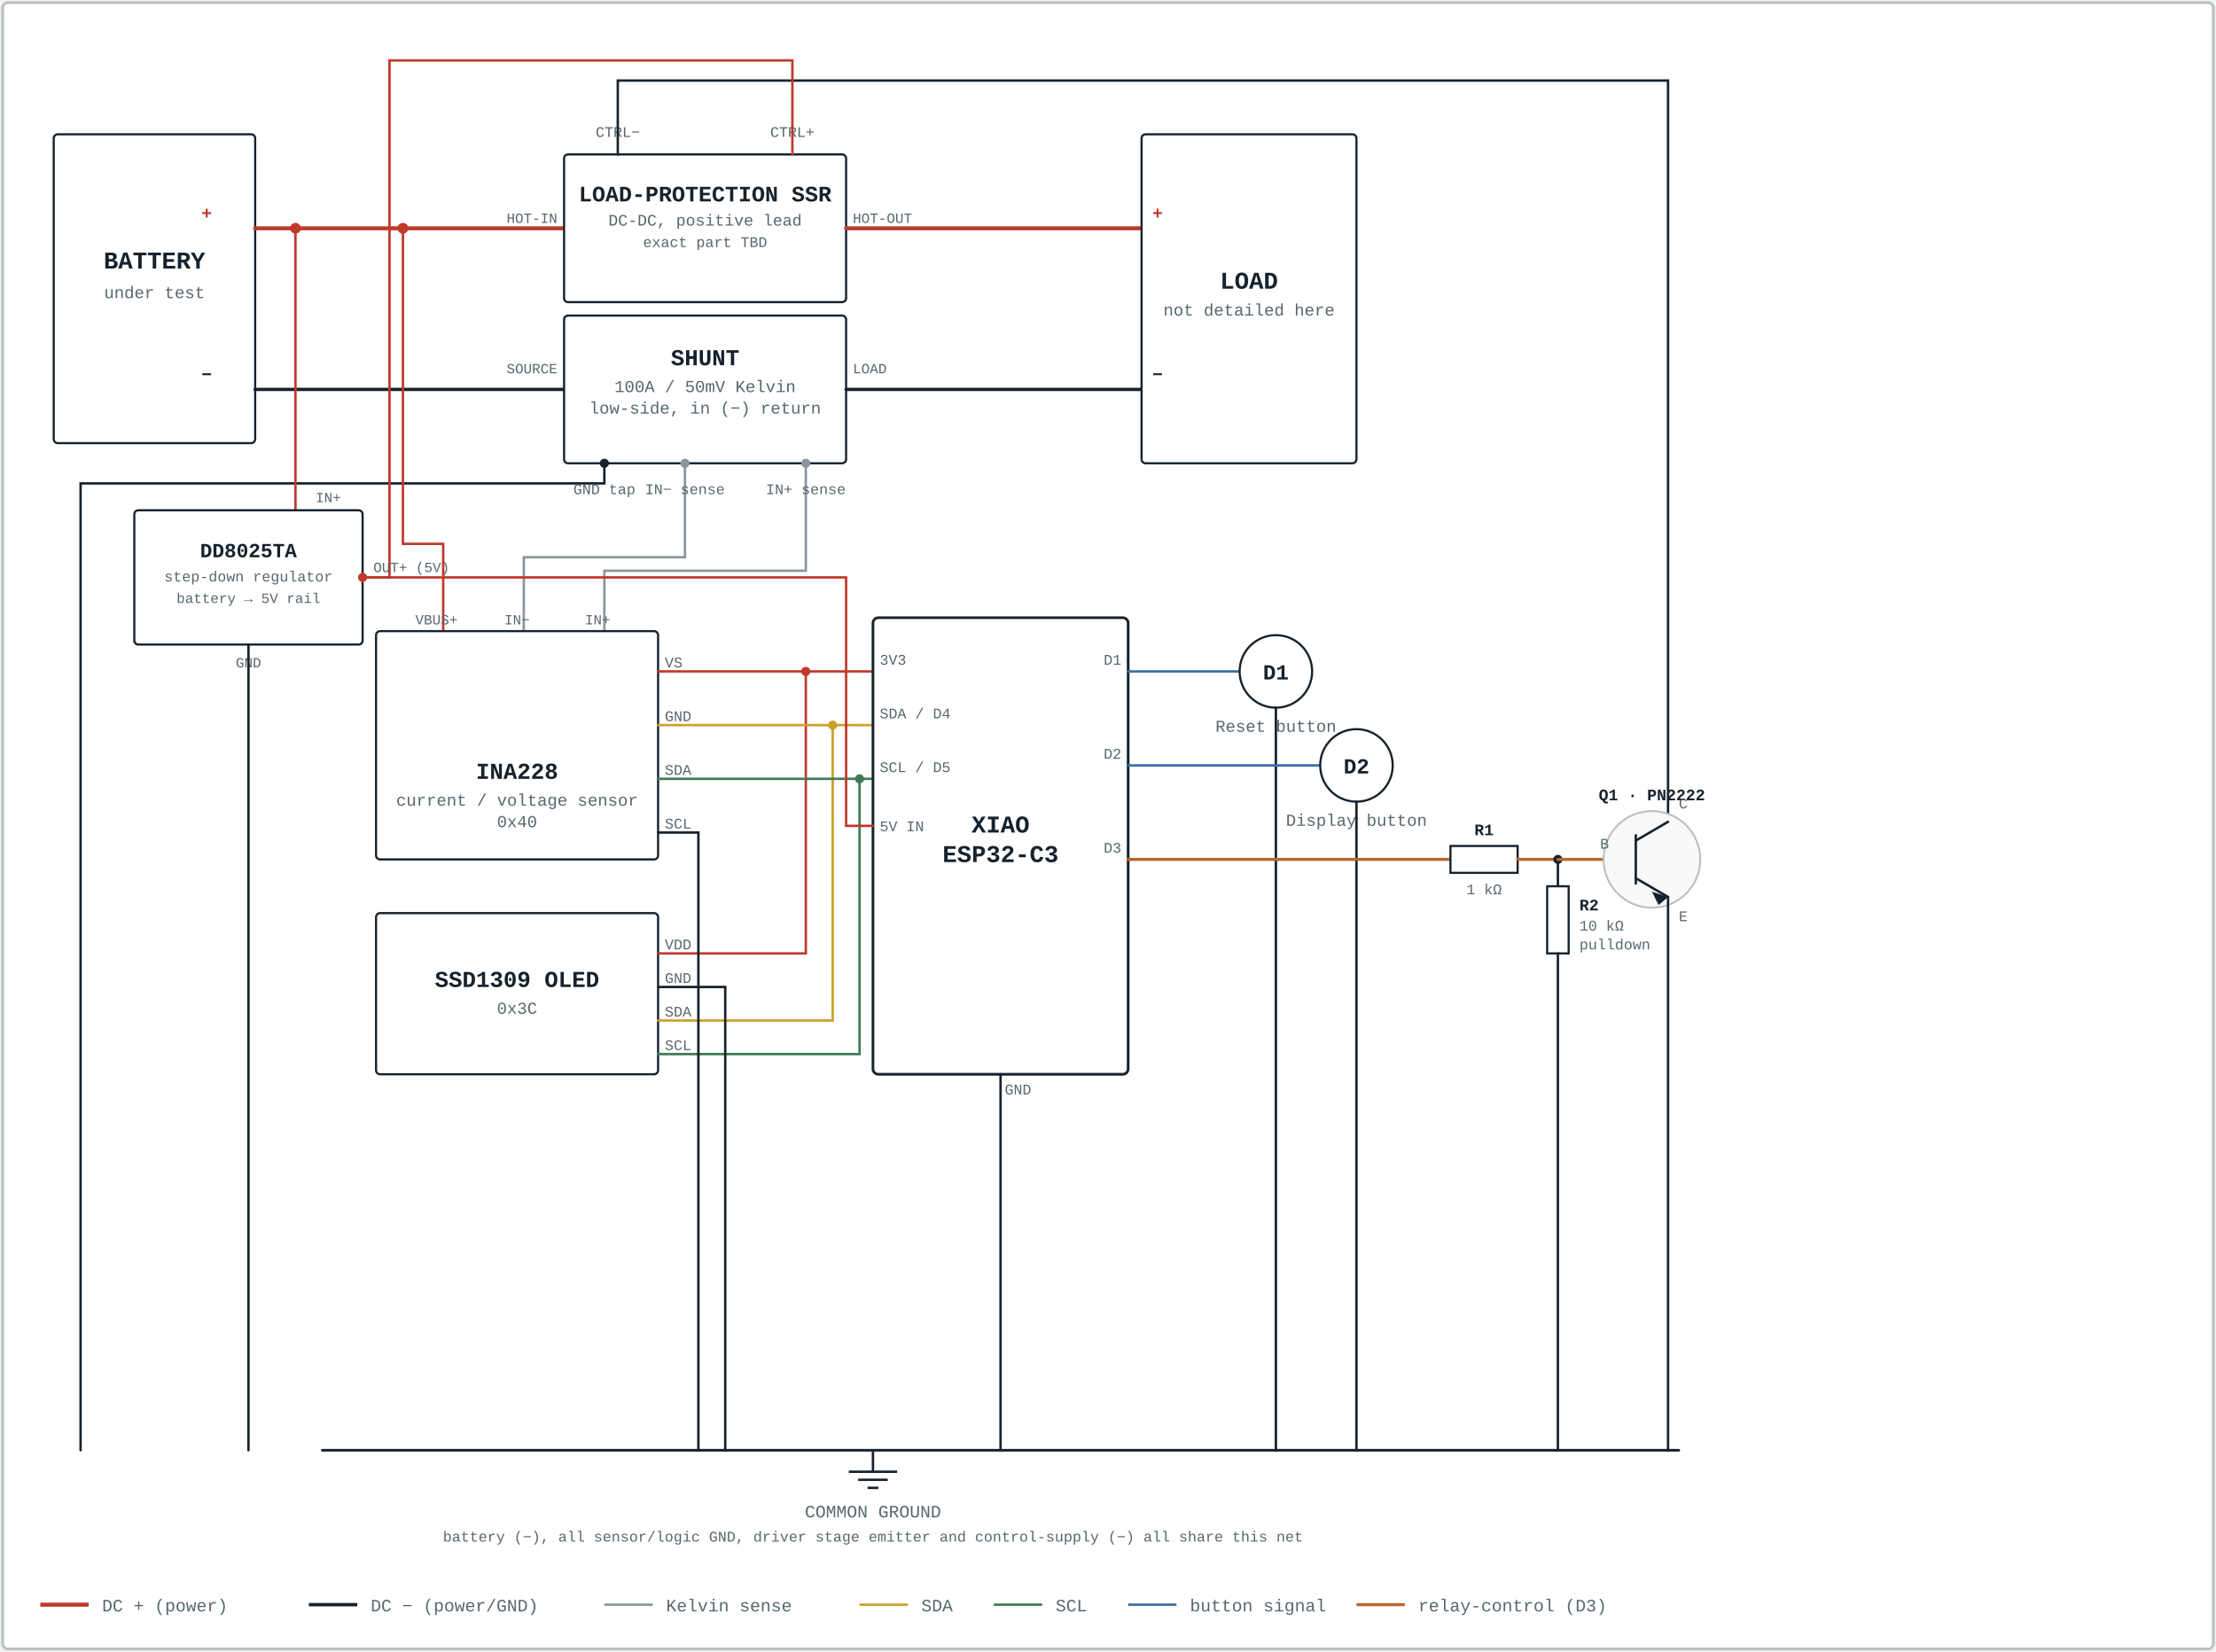
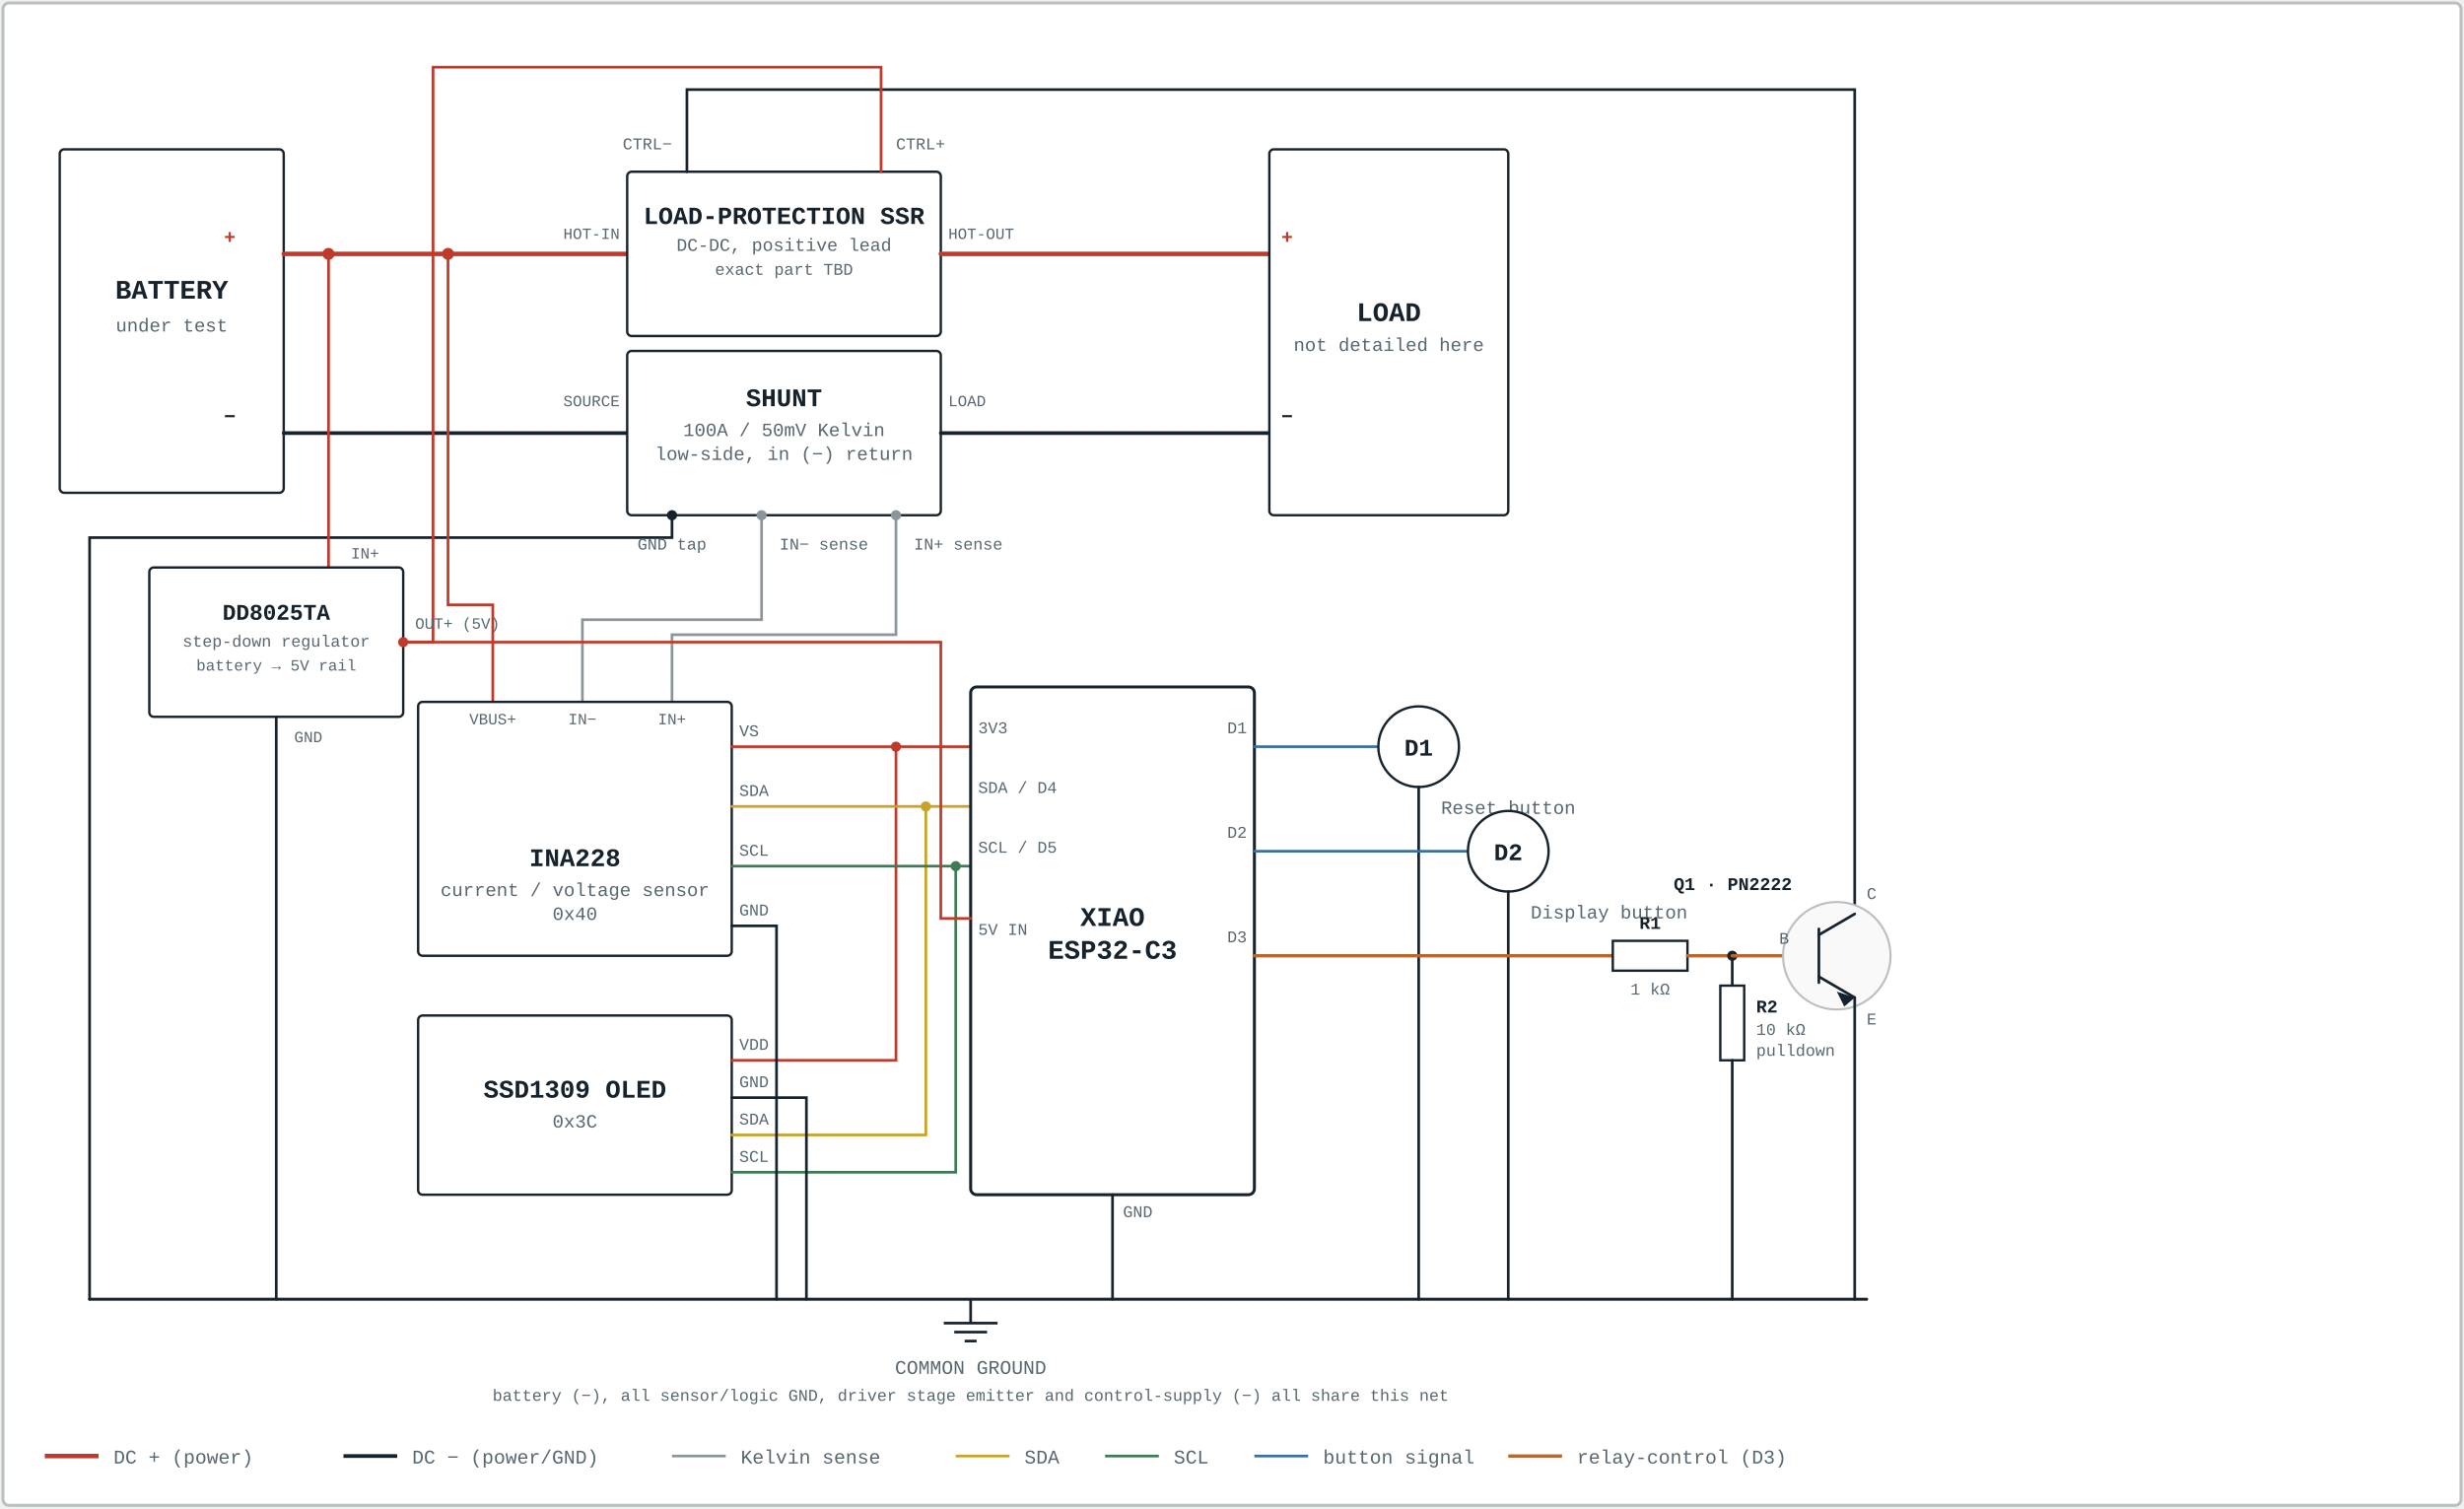
- <svg xmlns="http://www.w3.org/2000/svg" viewBox="0 0 1650 1230" width="1650" height="1230" role="img" font-family="ui-monospace, 'SF Mono', 'Cascadia Code', 'Roboto Mono', Consolas, 'Liberation Mono', monospace" aria-label="Full wiring diagram of a portable inline monitor with no other power input: battery positive feeds the load-protection SSR to the load, battery negative feeds a low-side Kelvin shunt to the load, a DD8025TA step-down regulator taps battery positive to make the monitor's only 5V rail, powering the XIAO ESP32-C3 (which in turn powers INA228 and OLED from its own 3V3) and the SSR's control loop through a GPIO5 driver stage, INA228 also senses VBUS+ from battery positive and IN-/IN+ from the shunt sense screws, INA228 and OLED share an I2C bus with the XIAO, two pushbuttons round out the inputs, and everything shares one common ground">
-   <rect fill="#ffffff" stroke="#b9c0bd" stroke-width="2" x="2" y="2" width="1646" height="1226" rx="4" />
+ <svg xmlns="http://www.w3.org/2000/svg" viewBox="0 0 1650 1010" width="1650" height="1010" role="img" font-family="ui-monospace, 'SF Mono', 'Cascadia Code', 'Roboto Mono', Consolas, 'Liberation Mono', monospace" aria-label="Full wiring diagram of a portable inline monitor with no other power input: battery positive feeds the load-protection SSR to the load, battery negative feeds a low-side Kelvin shunt to the load, a DD8025TA step-down regulator taps battery positive to make the monitor's only 5V rail, powering the XIAO ESP32-C3 (which in turn powers INA228 and OLED from its own 3V3) and the SSR's control loop through a GPIO5 driver stage, INA228 also senses VBUS+ from battery positive and IN-/IN+ from the shunt sense screws, INA228 and OLED share an I2C bus with the XIAO, two pushbuttons round out the inputs, and everything shares one common ground">
+   <rect fill="#ffffff" stroke="#b9c0bd" stroke-width="2" x="2" y="2" width="1646" height="1006" rx="4" />
  <rect fill="#ffffff" stroke="#16222c" stroke-width="1.6" x="40" y="100" width="150" height="230" rx="3" />
  <text fill="#16222c" font-size="18" font-weight="700" x="115" y="200" text-anchor="middle">BATTERY</text>
  <text fill="#57676f" font-size="12.5" x="115" y="222" text-anchor="middle">under test</text>
  <text fill="#c0392b" font-size="13" font-weight="700" x="150" y="163">+</text>
  <text fill="#16222c" font-size="13" font-weight="700" x="150" y="283">−</text>
  <path fill="none" stroke="#c0392b" stroke-width="3" stroke-linecap="round" d="M190,170 H420" />
  <circle fill="#c0392b" cx="300" cy="170" r="4" />
  <path fill="none" stroke="#16222c" stroke-width="2.5" stroke-linecap="round" d="M190,290 H420" />
  <rect fill="#ffffff" stroke="#16222c" stroke-width="1.6" x="420" y="115" width="210" height="110" rx="3" />
  <text fill="#16222c" font-size="16.5" font-weight="700" x="525" y="150" text-anchor="middle">LOAD-PROTECTION SSR</text>
  <text fill="#57676f" font-size="12" x="525" y="168" text-anchor="middle">DC-DC, positive lead</text>
  <text fill="#57676f" font-size="11" x="525" y="184" text-anchor="middle">exact part TBD</text>
-   <text fill="#57676f" font-size="10.5" x="415" y="166" text-anchor="end">HOT-IN</text>
-   <text fill="#57676f" font-size="10.5" x="635" y="166" text-anchor="start">HOT-OUT</text>
-   <text fill="#57676f" font-size="11" x="460" y="102" text-anchor="middle">CTRL−</text>
-   <text fill="#57676f" font-size="11" x="590" y="102" text-anchor="middle">CTRL+</text>
+   <text fill="#57676f" font-size="10.5" x="415" y="160" text-anchor="end">HOT-IN</text>
+   <text fill="#57676f" font-size="10.5" x="635" y="160" text-anchor="start">HOT-OUT</text>
+   <text fill="#57676f" font-size="11" x="450" y="100" text-anchor="end">CTRL−</text>
+   <text fill="#57676f" font-size="11" x="600" y="100" text-anchor="start">CTRL+</text>
  <rect fill="#ffffff" stroke="#16222c" stroke-width="1.6" x="420" y="235" width="210" height="110" rx="3" />
  <text fill="#16222c" font-size="17" font-weight="700" x="525" y="272" text-anchor="middle">SHUNT</text>
  <text fill="#57676f" font-size="12.5" x="525" y="292" text-anchor="middle">100A / 50mV Kelvin</text>
  <text fill="#57676f" font-size="12.5" x="525" y="308" text-anchor="middle">low-side, in (−) return</text>
-   <text fill="#57676f" font-size="10.5" x="415" y="278" text-anchor="end">SOURCE</text>
-   <text fill="#57676f" font-size="10.5" x="635" y="278" text-anchor="start">LOAD</text>
+   <text fill="#57676f" font-size="10.5" x="415" y="272" text-anchor="end">SOURCE</text>
+   <text fill="#57676f" font-size="10.5" x="635" y="272" text-anchor="start">LOAD</text>
  <path fill="none" stroke="#c0392b" stroke-width="3" stroke-linecap="round" d="M630,170 H850" />
  <path fill="none" stroke="#16222c" stroke-width="2.5" stroke-linecap="round" d="M630,290 H850" />
  <rect fill="#ffffff" stroke="#16222c" stroke-width="1.6" x="850" y="100" width="160" height="245" rx="3" />
  <text fill="#16222c" font-size="18" font-weight="700" x="930" y="215" text-anchor="middle">LOAD</text>
  <text fill="#57676f" font-size="12.5" x="930" y="235" text-anchor="middle">not detailed here</text>
  <text fill="#c0392b" font-size="13" font-weight="700" x="858" y="163">+</text>
  <text fill="#16222c" font-size="13" font-weight="700" x="858" y="283">−</text>
-   <path fill="none" stroke="#16222c" stroke-width="1.8" stroke-linecap="round" d="M450,345 V360 H60 V1080" />
+   <path fill="none" stroke="#16222c" stroke-width="1.8" stroke-linecap="round" d="M450,345 V360 H60 V870" />
  <circle fill="#16222c" cx="450" cy="345" r="3.4" />
  <text fill="#57676f" font-size="11" x="450" y="368" text-anchor="middle">GND tap</text>
  <path fill="none" stroke="#8a969b" stroke-width="1.8" stroke-linecap="round" d="M510,345 V415 H390 V470" />
  <circle fill="#8a969b" cx="510" cy="345" r="3.4" />
-   <text fill="#57676f" font-size="11" x="510" y="368" text-anchor="middle">IN− sense</text>
+   <text fill="#57676f" font-size="11" x="522" y="368" text-anchor="start">IN− sense</text>
  <path fill="none" stroke="#8a969b" stroke-width="1.8" stroke-linecap="round" d="M600,345 V425 H450 V470" />
  <circle fill="#8a969b" cx="600" cy="345" r="3.4" />
-   <text fill="#57676f" font-size="11" x="600" y="368" text-anchor="middle">IN+ sense</text>
+   <text fill="#57676f" font-size="11" x="612" y="368" text-anchor="start">IN+ sense</text>
  <path fill="none" stroke="#c0392b" stroke-width="1.8" stroke-linecap="round" d="M300,170 V405 H330 V470" />
  <path fill="none" stroke="#c0392b" stroke-width="1.8" stroke-linecap="round" d="M220,170 V380" />
  <circle fill="#c0392b" cx="220" cy="170" r="4" />
  <path fill="none" stroke="#16222c" stroke-width="1.8" stroke-linecap="round" d="M460,115 V60 H1242 V612" />
  <path fill="none" stroke="#c0392b" stroke-width="1.8" stroke-linecap="round" d="M270,430 H290 V45 H590 V115" />
  <rect fill="#ffffff" stroke="#16222c" stroke-width="1.6" x="280" y="470" width="210" height="170" rx="3" />
  <text fill="#16222c" font-size="17" font-weight="700" x="385" y="580" text-anchor="middle">INA228</text>
  <text fill="#57676f" font-size="12.5" x="385" y="600" text-anchor="middle">current / voltage sensor</text>
  <text fill="#57676f" font-size="12.5" x="385" y="616" text-anchor="middle">0x40</text>
-   <text fill="#57676f" font-size="10.5" x="325" y="465" text-anchor="middle">VBUS+</text>
-   <text fill="#57676f" font-size="10.5" x="385" y="465" text-anchor="middle">IN−</text>
-   <text fill="#57676f" font-size="10.5" x="445" y="465" text-anchor="middle">IN+</text>
-   <text fill="#57676f" font-size="11" x="495" y="497">VS</text>
-   <text fill="#57676f" font-size="11" x="495" y="537">GND</text>
-   <text fill="#57676f" font-size="11" x="495" y="577">SDA</text>
-   <text fill="#57676f" font-size="11" x="495" y="617">SCL</text>
+   <text fill="#57676f" font-size="10.5" x="330" y="485" text-anchor="middle">VBUS+</text>
+   <text fill="#57676f" font-size="10.5" x="390" y="485" text-anchor="middle">IN−</text>
+   <text fill="#57676f" font-size="10.5" x="450" y="485" text-anchor="middle">IN+</text>
+   <text fill="#57676f" font-size="11" x="495" y="493">VS</text>
+   <text fill="#57676f" font-size="11" x="495" y="533">SDA</text>
+   <text fill="#57676f" font-size="11" x="495" y="573">SCL</text>
+   <text fill="#57676f" font-size="11" x="495" y="613">GND</text>
  <rect fill="#ffffff" stroke="#16222c" stroke-width="1.6" x="280" y="680" width="210" height="120" rx="3" />
  <text fill="#16222c" font-size="17" font-weight="700" x="385" y="735" text-anchor="middle">SSD1309 OLED</text>
  <text fill="#57676f" font-size="12.5" x="385" y="755" text-anchor="middle">0x3C</text>
-   <text fill="#57676f" font-size="11" x="495" y="707">VDD</text>
-   <text fill="#57676f" font-size="11" x="495" y="732">GND</text>
-   <text fill="#57676f" font-size="11" x="495" y="757">SDA</text>
-   <text fill="#57676f" font-size="11" x="495" y="782">SCL</text>
+   <text fill="#57676f" font-size="11" x="495" y="703">VDD</text>
+   <text fill="#57676f" font-size="11" x="495" y="728">GND</text>
+   <text fill="#57676f" font-size="11" x="495" y="753">SDA</text>
+   <text fill="#57676f" font-size="11" x="495" y="778">SCL</text>
  <path fill="none" stroke="#c0392b" stroke-width="1.8" stroke-linecap="round" d="M490,500 H650" />
  <circle fill="#c0392b" cx="600" cy="500" r="3.4" />
  <path fill="none" stroke="#c0392b" stroke-width="1.8" stroke-linecap="round" d="M600,500 V710 H490" />
  <path fill="none" stroke="#c9a227" stroke-width="1.8" stroke-linecap="round" d="M490,540 H650" />
  <circle fill="#c9a227" cx="620" cy="540" r="3.4" />
  <path fill="none" stroke="#c9a227" stroke-width="1.8" stroke-linecap="round" d="M620,540 V760 H490" />
  <path fill="none" stroke="#3f7a56" stroke-width="1.8" stroke-linecap="round" d="M490,580 H650" />
  <circle fill="#3f7a56" cx="640" cy="580" r="3.4" />
  <path fill="none" stroke="#3f7a56" stroke-width="1.8" stroke-linecap="round" d="M640,580 V785 H490" />
-   <path fill="none" stroke="#16222c" stroke-width="1.8" stroke-linecap="round" d="M490,620 H520 V1080" />
-   <path fill="none" stroke="#16222c" stroke-width="1.8" stroke-linecap="round" d="M490,735 H540 V1080" />
+   <path fill="none" stroke="#16222c" stroke-width="1.8" stroke-linecap="round" d="M490,620 H520 V870" />
+   <path fill="none" stroke="#16222c" stroke-width="1.8" stroke-linecap="round" d="M490,735 H540 V870" />
  <rect fill="#ffffff" stroke="#16222c" stroke-width="2" x="650" y="460" width="190" height="340" rx="4" />
  <text fill="#16222c" font-size="18" font-weight="700" x="745" y="620" text-anchor="middle">XIAO</text>
  <text fill="#16222c" font-size="18" font-weight="700" x="745" y="642" text-anchor="middle">ESP32-C3</text>
-   <text fill="#57676f" font-size="11" x="655" y="495">3V3</text>
-   <text fill="#57676f" font-size="11" x="655" y="535">SDA / D4</text>
-   <text fill="#57676f" font-size="11" x="655" y="575">SCL / D5</text>
-   <text fill="#57676f" font-size="11" x="835" y="495" text-anchor="end">D1</text>
-   <text fill="#57676f" font-size="11" x="835" y="565" text-anchor="end">D2</text>
-   <text fill="#57676f" font-size="11" x="835" y="635" text-anchor="end">D3</text>
-   <text fill="#57676f" font-size="11" x="655" y="619" text-anchor="start">5V IN</text>
-   <text fill="#57676f" font-size="11" x="758" y="815" text-anchor="middle">GND</text>
-   <path fill="none" stroke="#16222c" stroke-width="1.8" stroke-linecap="round" d="M745,800 V1080" />
+   <text fill="#57676f" font-size="11" x="655" y="491">3V3</text>
+   <text fill="#57676f" font-size="11" x="655" y="531">SDA / D4</text>
+   <text fill="#57676f" font-size="11" x="655" y="571">SCL / D5</text>
+   <text fill="#57676f" font-size="11" x="835" y="491" text-anchor="end">D1</text>
+   <text fill="#57676f" font-size="11" x="835" y="561" text-anchor="end">D2</text>
+   <text fill="#57676f" font-size="11" x="835" y="631" text-anchor="end">D3</text>
+   <text fill="#57676f" font-size="11" x="655" y="626" text-anchor="start">5V IN</text>
+   <text fill="#57676f" font-size="11" x="752" y="815" text-anchor="start">GND</text>
+   <path fill="none" stroke="#16222c" stroke-width="1.8" stroke-linecap="round" d="M745,800 V870" />
  <path fill="none" stroke="#3a6ea5" stroke-width="1.8" stroke-linecap="round" d="M840,500 H923" />
  <circle fill="#ffffff" stroke="#16222c" stroke-width="1.6" cx="950" cy="500" r="27" />
  <text fill="#16222c" font-size="16" font-weight="700" x="950" y="506" text-anchor="middle">D1</text>
-   <text fill="#57676f" font-size="12.5" x="950" y="545" text-anchor="middle">Reset button</text>
-   <path fill="none" stroke="#16222c" stroke-width="1.8" stroke-linecap="round" d="M950,527 V1080" />
+   <text fill="#57676f" font-size="12.5" x="965" y="545" text-anchor="start">Reset button</text>
+   <path fill="none" stroke="#16222c" stroke-width="1.8" stroke-linecap="round" d="M950,527 V870" />
  <path fill="none" stroke="#3a6ea5" stroke-width="1.8" stroke-linecap="round" d="M840,570 H983" />
  <circle fill="#ffffff" stroke="#16222c" stroke-width="1.6" cx="1010" cy="570" r="27" />
  <text fill="#16222c" font-size="16" font-weight="700" x="1010" y="576" text-anchor="middle">D2</text>
-   <text fill="#57676f" font-size="12.5" x="1010" y="615" text-anchor="middle">Display button</text>
-   <path fill="none" stroke="#16222c" stroke-width="1.8" stroke-linecap="round" d="M1010,597 V1080" />
+   <text fill="#57676f" font-size="12.5" x="1025" y="615" text-anchor="start">Display button</text>
+   <path fill="none" stroke="#16222c" stroke-width="1.8" stroke-linecap="round" d="M1010,597 V870" />
  <path fill="none" stroke="#b8672e" stroke-width="2.25" stroke-linecap="round" d="M840,640 H1080" />
  <rect fill="#ffffff" stroke="#16222c" stroke-width="1.6" x="1080" y="630" width="50" height="20" />
  <text fill="#16222c" font-size="12" font-weight="700" x="1105" y="622" text-anchor="middle">R1</text>
  <text fill="#57676f" font-size="11" x="1105" y="666" text-anchor="middle">1 kΩ</text>
  <path fill="none" stroke="#b8672e" stroke-width="2.25" stroke-linecap="round" d="M1130,640 H1160" />
  <circle fill="#16222c" cx="1160" cy="640" r="3.4" />
  <path fill="none" stroke="#16222c" stroke-width="1.8" stroke-linecap="round" d="M1160,640 V660" />
  <rect fill="#ffffff" stroke="#16222c" stroke-width="1.6" x="1152" y="660" width="16" height="50" />
  <text fill="#16222c" font-size="12" font-weight="700" x="1176" y="678" text-anchor="start">R2</text>
  <text fill="#57676f" font-size="11" x="1176" y="693" text-anchor="start">10 kΩ</text>
  <text fill="#57676f" font-size="11" x="1176" y="707" text-anchor="start">pulldown</text>
-   <path fill="none" stroke="#16222c" stroke-width="1.8" stroke-linecap="round" d="M1160,710 V1080" />
+   <path fill="none" stroke="#16222c" stroke-width="1.8" stroke-linecap="round" d="M1160,710 V870" />
  <path fill="none" stroke="#b8672e" stroke-width="2.25" stroke-linecap="round" d="M1160,640 H1194" />
  <circle fill="#f8f9f8" stroke="#b9c0bd" stroke-width="1.4" cx="1230" cy="640" r="36" />
  <path fill="none" stroke="#16222c" stroke-width="1.8" stroke-linecap="round" d="M1218,622 V658" />
  <path fill="none" stroke="#16222c" stroke-width="1.8" stroke-linecap="round" d="M1218,626 L1242,612" />
  <path fill="none" stroke="#16222c" stroke-width="1.8" stroke-linecap="round" d="M1218,654 L1242,668" />
  <polygon fill="#16222c" points="1242,668 1230,664 1235,674" />
-   <path fill="none" stroke="#16222c" stroke-width="1.8" stroke-linecap="round" d="M1242,668 V1080" />
-   <text fill="#16222c" font-size="12" font-weight="700" x="1230" y="596" text-anchor="middle">Q1 · PN2222</text>
+   <path fill="none" stroke="#16222c" stroke-width="1.8" stroke-linecap="round" d="M1242,668 V870" />
+   <text fill="#16222c" font-size="12" font-weight="700" x="1200" y="596" text-anchor="end">Q1 · PN2222</text>
  <text fill="#57676f" font-size="11" x="1198" y="632" text-anchor="end">B</text>
  <text fill="#57676f" font-size="11" x="1250" y="602" text-anchor="start">C</text>
  <text fill="#57676f" font-size="11" x="1250" y="686" text-anchor="start">E</text>
  <rect fill="#ffffff" stroke="#16222c" stroke-width="1.6" x="100" y="380" width="170" height="100" rx="3" />
  <text fill="#16222c" font-size="15" font-weight="700" x="185" y="415" text-anchor="middle">DD8025TA</text>
  <text fill="#57676f" font-size="11" x="185" y="433" text-anchor="middle">step-down regulator</text>
  <text fill="#57676f" font-size="10.5" x="185" y="449" text-anchor="middle">battery → 5V rail</text>
  <text fill="#57676f" font-size="10.5" x="235" y="374" text-anchor="start">IN+</text>
-   <text fill="#57676f" font-size="10.5" x="278" y="426" text-anchor="start">OUT+ (5V)</text>
-   <text fill="#57676f" font-size="10.5" x="185" y="497" text-anchor="middle">GND</text>
-   <path fill="none" stroke="#16222c" stroke-width="1.8" stroke-linecap="round" d="M185,480 V1080" />
+   <text fill="#57676f" font-size="10.5" x="278" y="421" text-anchor="start">OUT+ (5V)</text>
+   <text fill="#57676f" font-size="10.5" x="197" y="497" text-anchor="start">GND</text>
+   <path fill="none" stroke="#16222c" stroke-width="1.8" stroke-linecap="round" d="M185,480 V870" />
  <circle fill="#c0392b" cx="270" cy="430" r="3.4" />
  <path fill="none" stroke="#c0392b" stroke-width="1.8" stroke-linecap="round" d="M270,430 H630 V615 H650" />
-   <path fill="none" stroke="#16222c" stroke-width="2" stroke-linecap="round" d="M240,1080 H1250" />
-   <path fill="none" stroke="#16222c" stroke-width="1.8" d="M650,1080 V1096" />
-   <line stroke="#16222c" stroke-width="1.8" x1="632" y1="1096" x2="668" y2="1096" />
-   <line stroke="#16222c" stroke-width="1.8" x1="639" y1="1102" x2="661" y2="1102" />
-   <line stroke="#16222c" stroke-width="1.8" x1="646" y1="1108" x2="654" y2="1108" />
-   <text fill="#57676f" font-size="13" x="650" y="1130" text-anchor="middle">COMMON GROUND</text>
-   <text fill="#57676f" font-size="11" x="650" y="1148" text-anchor="middle">battery (−), all sensor/logic GND, driver stage emitter and control-supply (−) all share this net</text>
-   <line x1="30" y1="1195" x2="66" y2="1195" stroke="#c0392b" stroke-width="3" />
-   <text fill="#57676f" font-size="13" x="76" y="1200">DC + (power)</text>
-   <line x1="230" y1="1195" x2="266" y2="1195" stroke="#16222c" stroke-width="2.5" />
-   <text fill="#57676f" font-size="13" x="276" y="1200">DC − (power/GND)</text>
-   <line x1="450" y1="1195" x2="486" y2="1195" stroke="#8a969b" stroke-width="1.8" />
-   <text fill="#57676f" font-size="13" x="496" y="1200">Kelvin sense</text>
-   <line x1="640" y1="1195" x2="676" y2="1195" stroke="#c9a227" stroke-width="1.8" />
-   <text fill="#57676f" font-size="13" x="686" y="1200">SDA</text>
-   <line x1="740" y1="1195" x2="776" y2="1195" stroke="#3f7a56" stroke-width="1.8" />
-   <text fill="#57676f" font-size="13" x="786" y="1200">SCL</text>
-   <line x1="840" y1="1195" x2="876" y2="1195" stroke="#3a6ea5" stroke-width="1.8" />
-   <text fill="#57676f" font-size="13" x="886" y="1200">button signal</text>
-   <line x1="1010" y1="1195" x2="1046" y2="1195" stroke="#b8672e" stroke-width="2.25" />
-   <text fill="#57676f" font-size="13" x="1056" y="1200">relay-control (D3)</text>
+   <path fill="none" stroke="#16222c" stroke-width="2" stroke-linecap="round" d="M60,870 H1250" />
+   <path fill="none" stroke="#16222c" stroke-width="1.8" d="M650,870 V886" />
+   <line stroke="#16222c" stroke-width="1.8" x1="632" y1="886" x2="668" y2="886" />
+   <line stroke="#16222c" stroke-width="1.8" x1="639" y1="892" x2="661" y2="892" />
+   <line stroke="#16222c" stroke-width="1.8" x1="646" y1="898" x2="654" y2="898" />
+   <text fill="#57676f" font-size="13" x="650" y="920" text-anchor="middle">COMMON GROUND</text>
+   <text fill="#57676f" font-size="11" x="650" y="938" text-anchor="middle">battery (−), all sensor/logic GND, driver stage emitter and control-supply (−) all share this net</text>
+   <line x1="30" y1="975" x2="66" y2="975" stroke="#c0392b" stroke-width="3" />
+   <text fill="#57676f" font-size="13" x="76" y="980">DC + (power)</text>
+   <line x1="230" y1="975" x2="266" y2="975" stroke="#16222c" stroke-width="2.5" />
+   <text fill="#57676f" font-size="13" x="276" y="980">DC − (power/GND)</text>
+   <line x1="450" y1="975" x2="486" y2="975" stroke="#8a969b" stroke-width="1.8" />
+   <text fill="#57676f" font-size="13" x="496" y="980">Kelvin sense</text>
+   <line x1="640" y1="975" x2="676" y2="975" stroke="#c9a227" stroke-width="1.8" />
+   <text fill="#57676f" font-size="13" x="686" y="980">SDA</text>
+   <line x1="740" y1="975" x2="776" y2="975" stroke="#3f7a56" stroke-width="1.8" />
+   <text fill="#57676f" font-size="13" x="786" y="980">SCL</text>
+   <line x1="840" y1="975" x2="876" y2="975" stroke="#3a6ea5" stroke-width="1.8" />
+   <text fill="#57676f" font-size="13" x="886" y="980">button signal</text>
+   <line x1="1010" y1="975" x2="1046" y2="975" stroke="#b8672e" stroke-width="2.25" />
+   <text fill="#57676f" font-size="13" x="1056" y="980">relay-control (D3)</text>
</svg>
